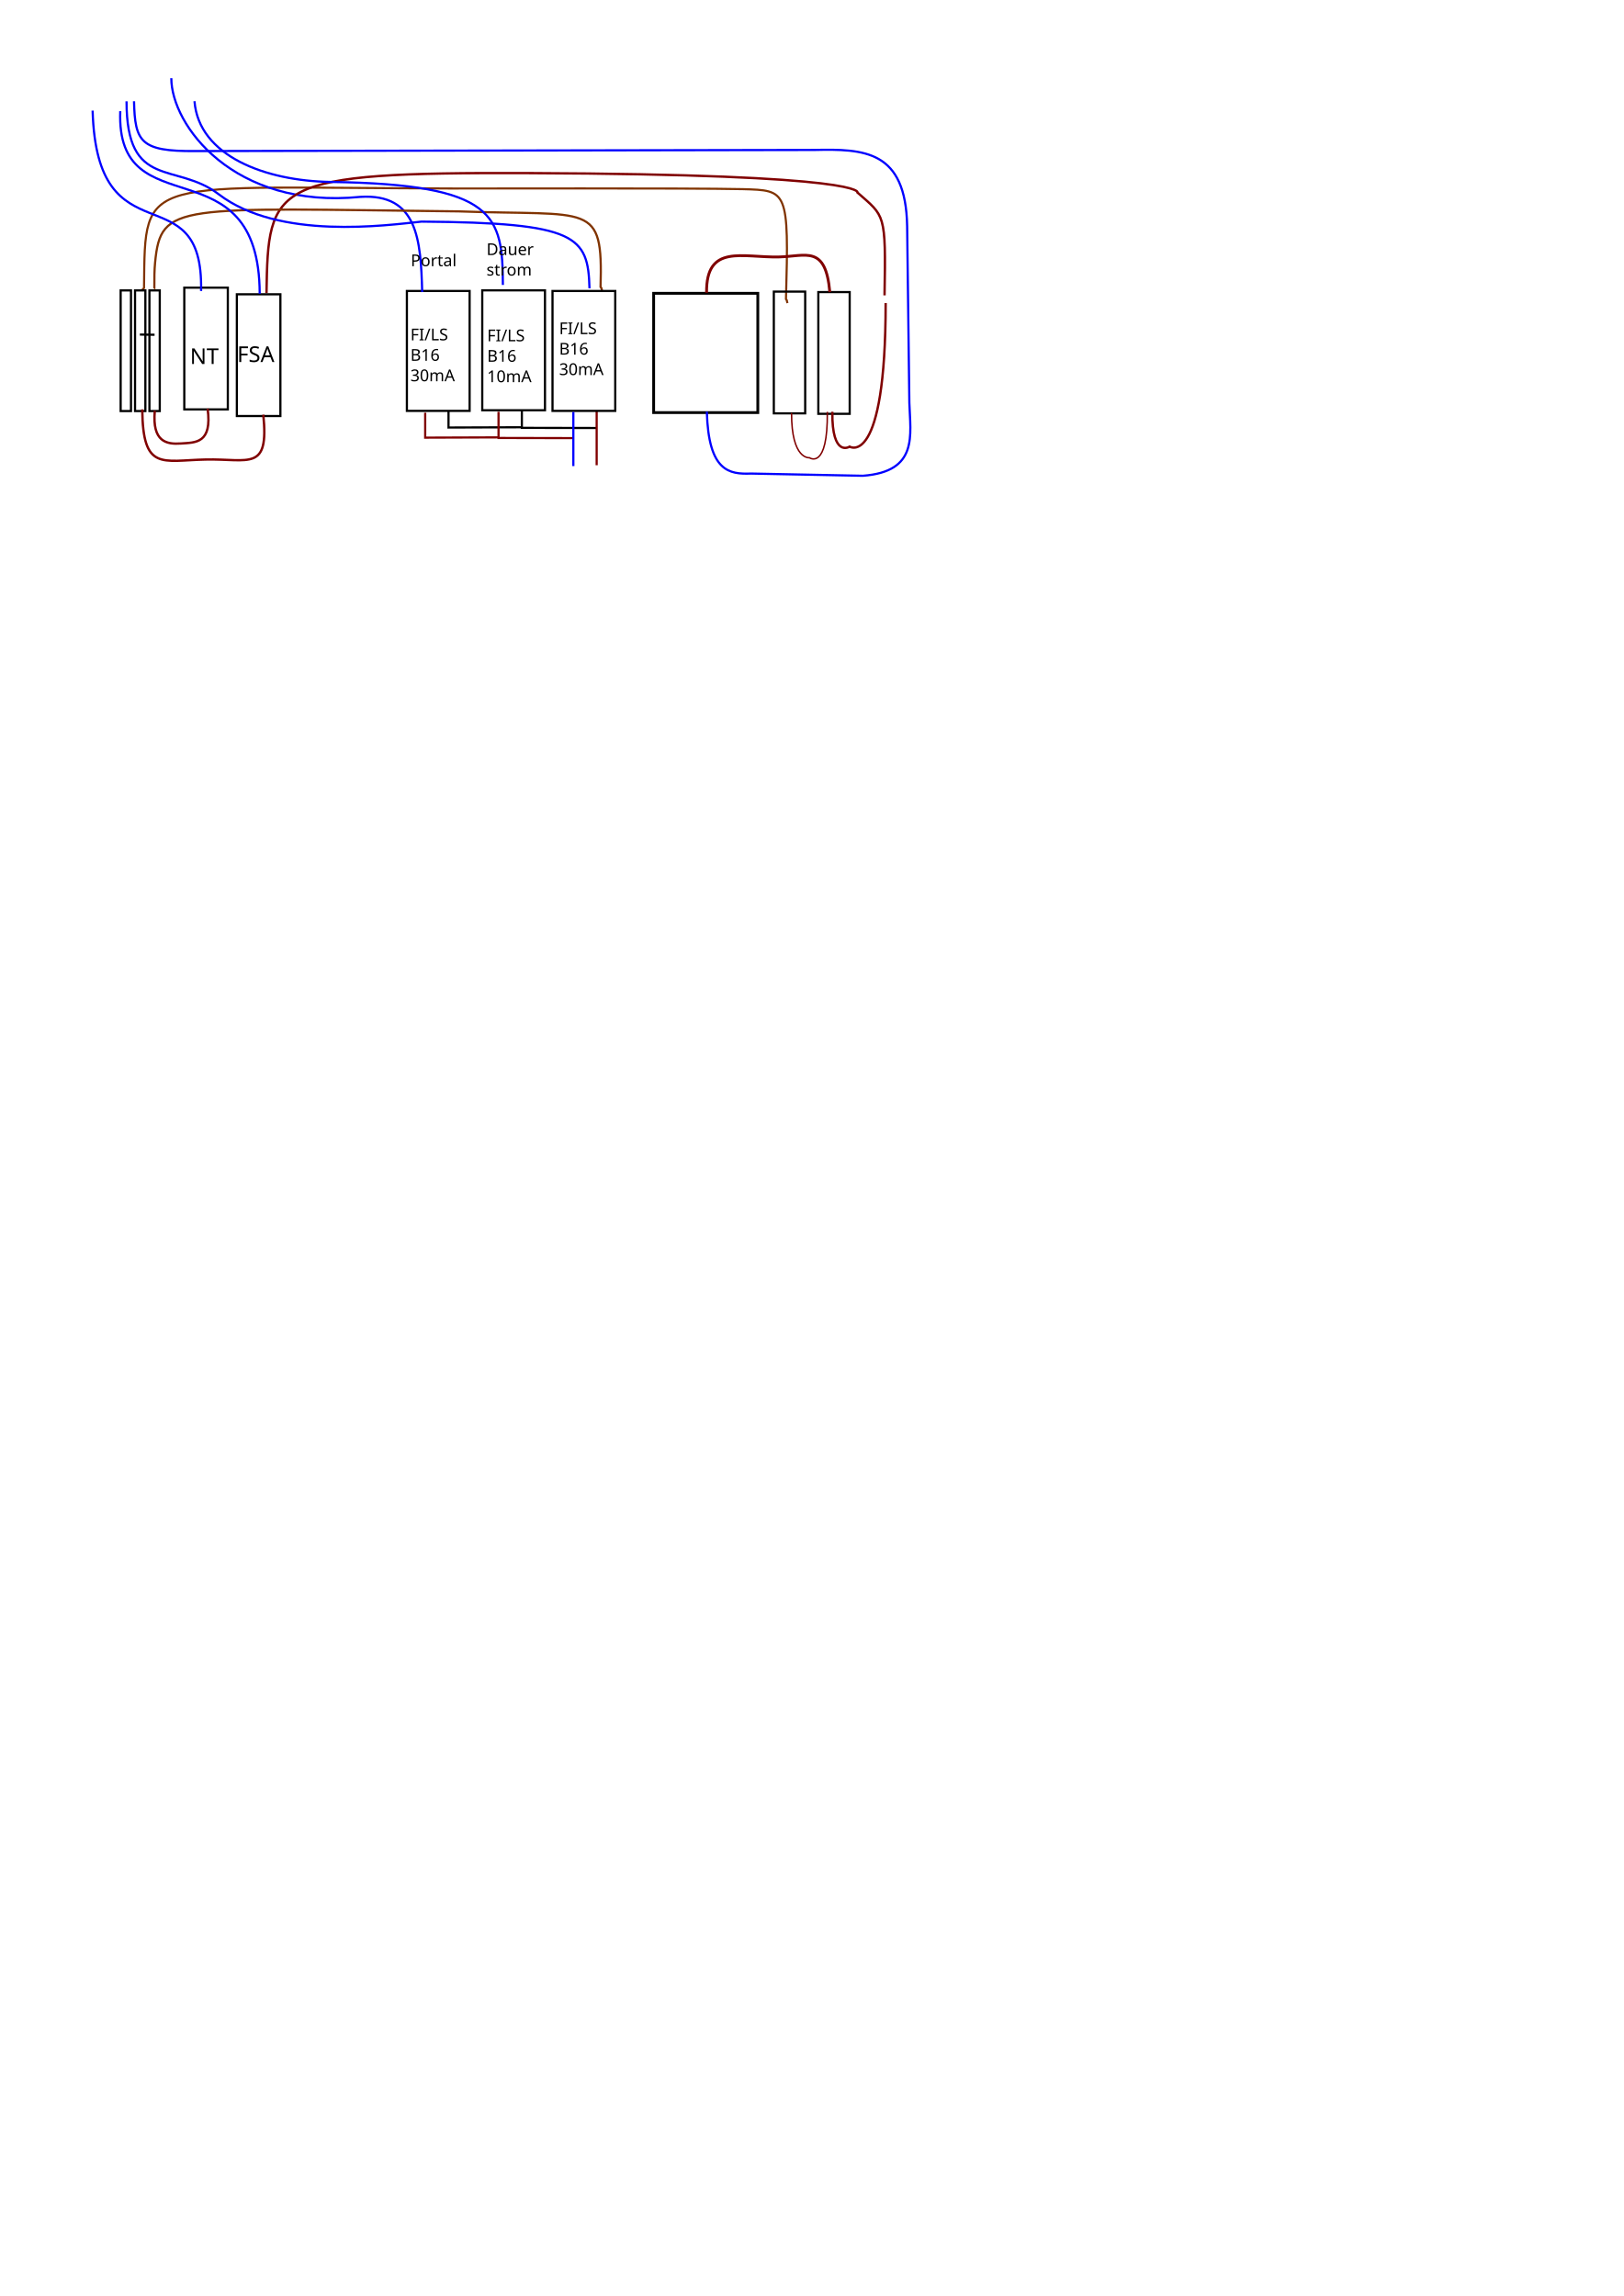
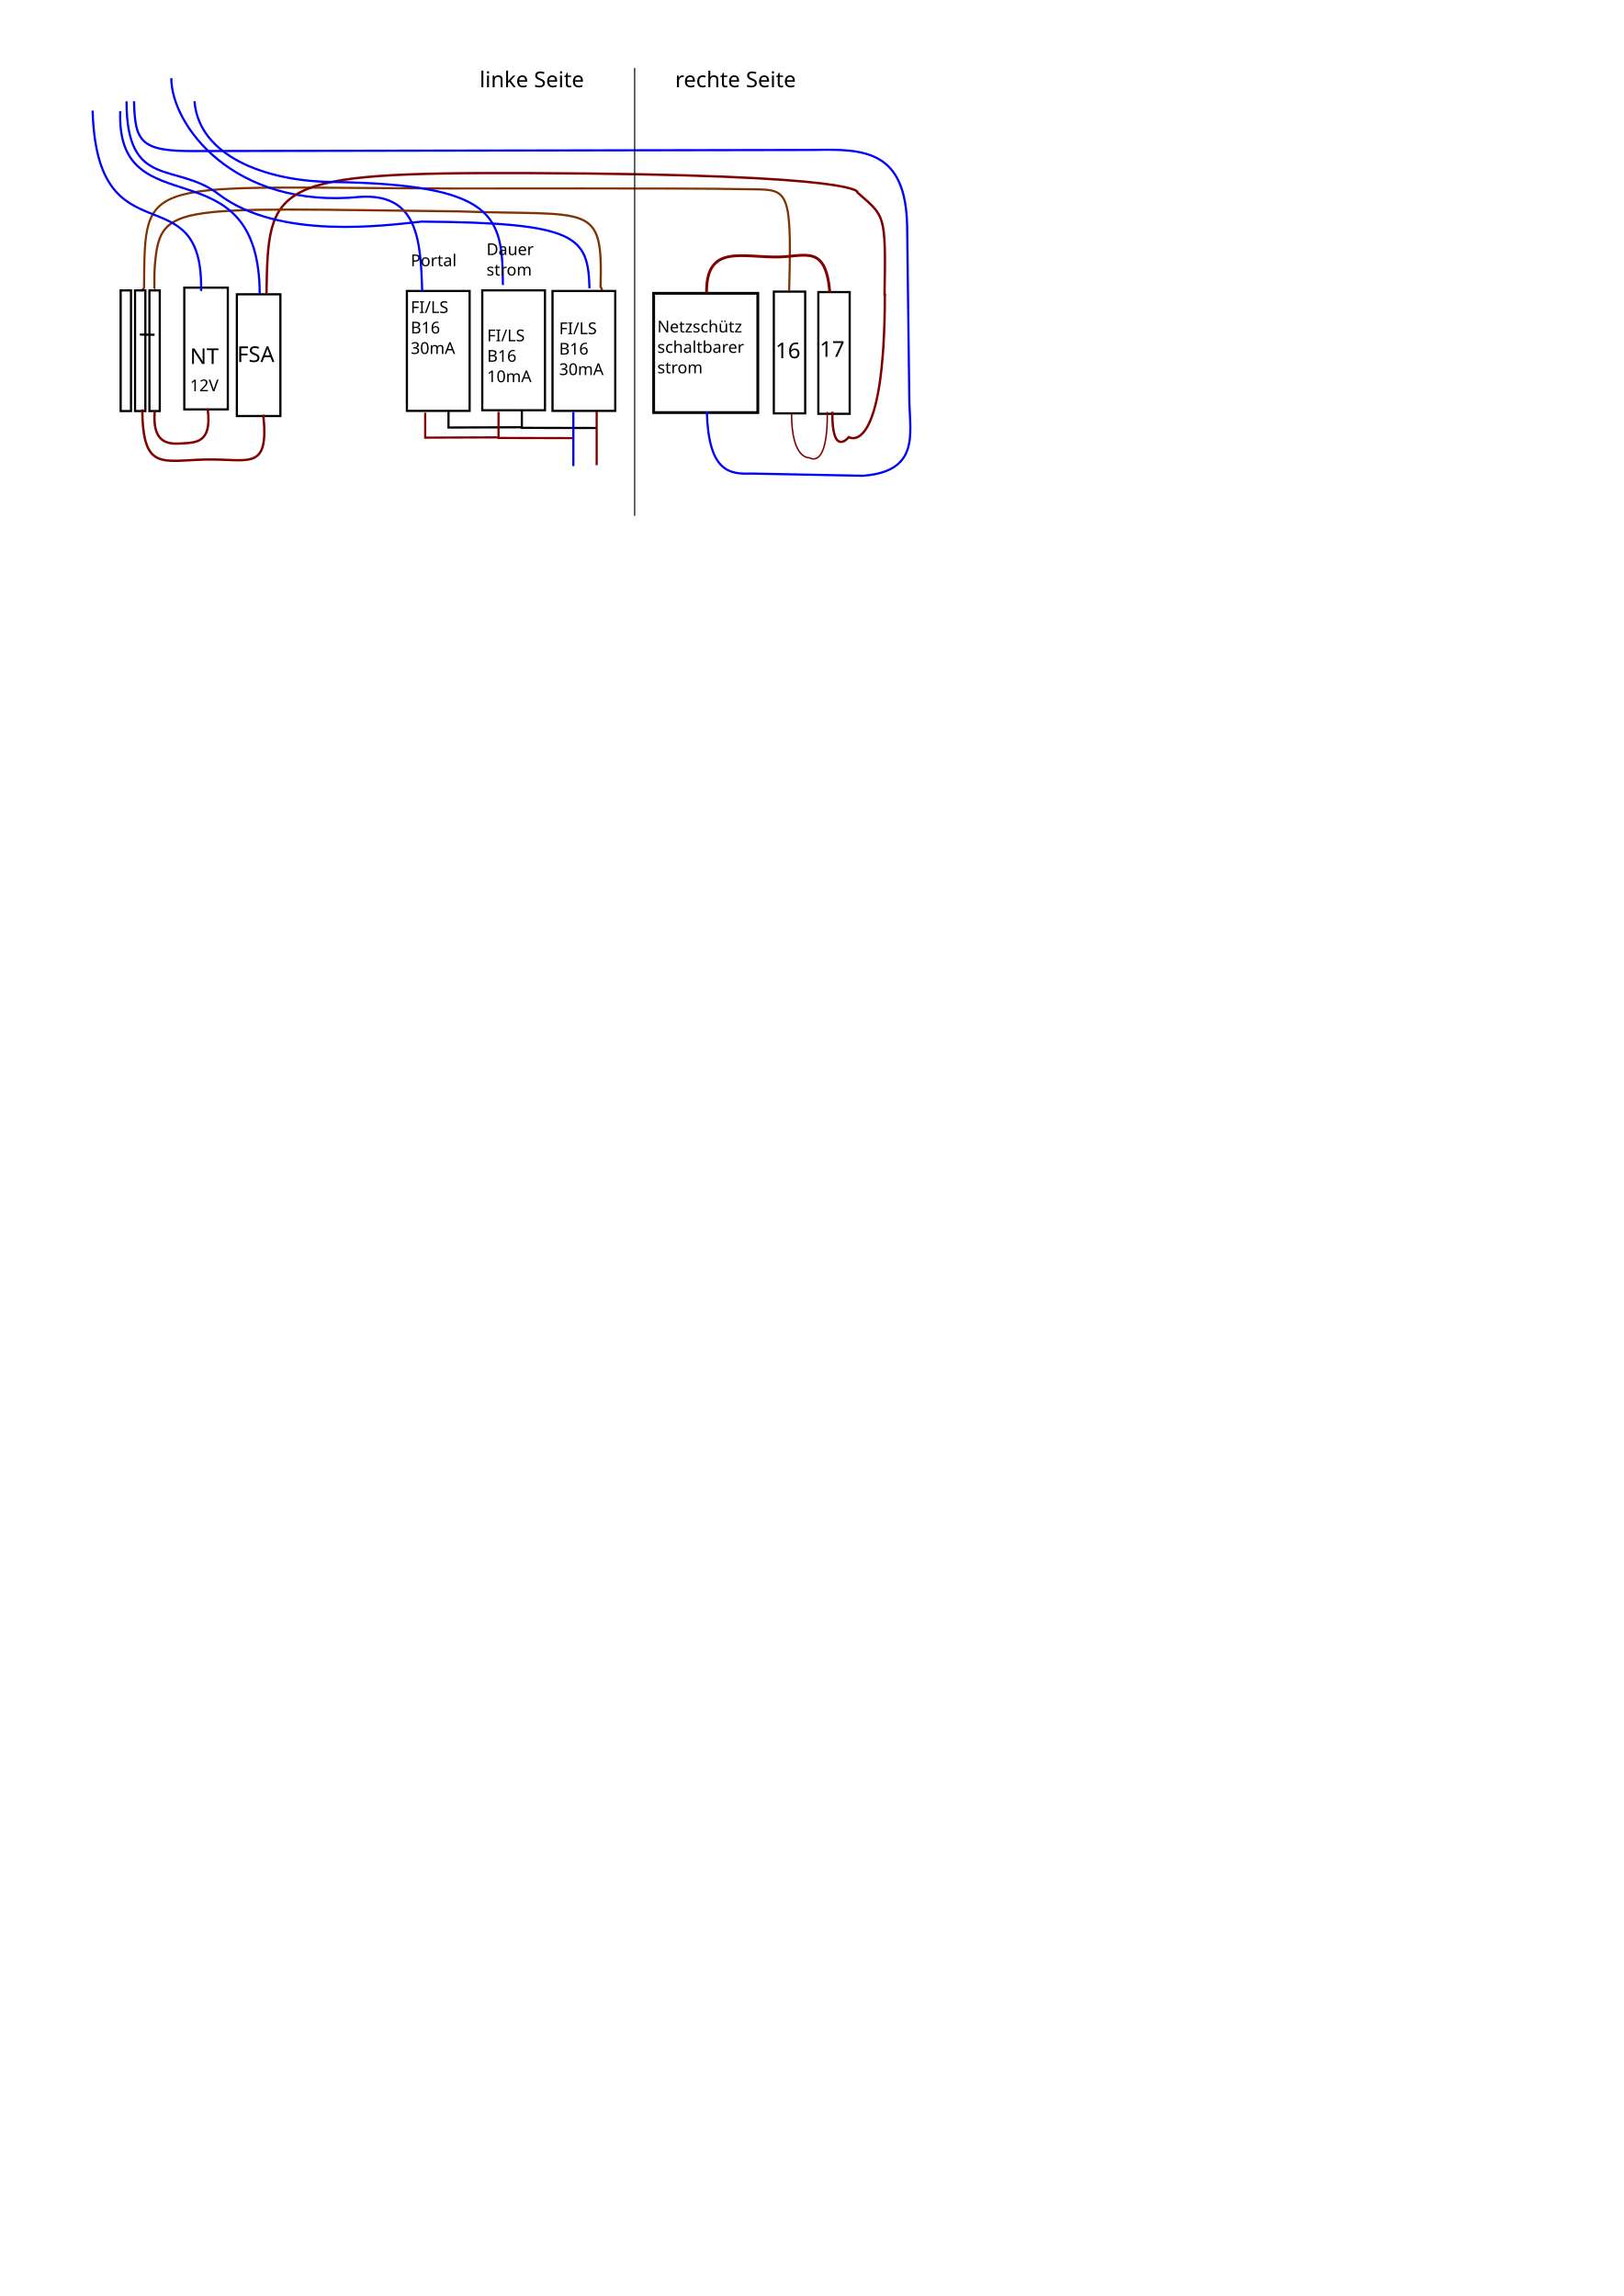
<svg xmlns="http://www.w3.org/2000/svg" width="210mm" height="297mm" viewBox="0 0 744.094 1052.362" id="svg2" version="1.1">
  <defs id="defs4" />
  <g id="layer1">
-     <path style="fill:none;fill-rule:evenodd;stroke:#803300;stroke-width:0.965px;stroke-linecap:butt;stroke-linejoin:miter;stroke-opacity:1" d="m 360.851,138.932 -0.333,-1.429 c -0.111,-0.119 -0.263,-0.207 -0.333,-0.357 1.416,-50.267 0.622,-49.874 -19.815,-50.453 C 316.557,86.134 210.421,86.477 210.235,86.411 63.885,86.094 66.587,79.418 66.004,131.409 c -0.055,0.178 0.097,0.408 0,0.564 -0.275,0.442 -0.7,0.752 -1.05,1.128" id="path3352-6" />
+     <path style="fill:none;fill-rule:evenodd;stroke:#803300;stroke-width:0.965px;stroke-linecap:butt;stroke-linejoin:miter;stroke-opacity:1" d="M 361.636,133.157 C 363.052,82.89 360.808,87.271 340.37,86.693 316.557,86.134 210.421,86.477 210.235,86.411 63.885,86.094 66.587,79.418 66.004,131.409 c -0.055,0.178 0.097,0.408 0,0.564 -0.275,0.442 -0.7,0.752 -1.05,1.128" id="path3352-6" />
    <rect style="fill:none;stroke:#000000;stroke-opacity:1" id="rect4215-2-0-6-7" width="28.745" height="54.954" x="221.004" y="133.083" />
    <rect style="fill:none;stroke:#000000;stroke-opacity:1" id="rect4215-2-0-6-6-1" width="28.745" height="54.954" x="186.466" y="133.369" />
    <path style="fill:none;fill-rule:evenodd;stroke:#0000ff;stroke-width:1px;stroke-linecap:butt;stroke-linejoin:miter;stroke-opacity:1" d="M 193.475,133.869 C 192.847,109.938 191.393,88.579 165.101,90.241 107.039,96.019 78.491,57.327 78.509,35.842" id="path4307-6" />
    <rect style="fill:none;stroke:#000000;stroke-width:1.285;stroke-opacity:1" id="rect4215-2-0-6-4-6" width="47.732" height="54.669" x="299.547" y="134.438" />
    <rect style="fill:none;stroke:#000000;stroke-opacity:1" id="rect4215-2-7-5-9-5" width="4.736" height="55.292" x="55.292" y="133.112" />
    <rect style="fill:none;stroke:#000000;stroke-opacity:1" id="rect4215-2-7-5-67-0" width="4.736" height="55.292" x="61.885" y="133.112" />
    <rect style="fill:none;stroke:#000000;stroke-opacity:1" id="rect4215-2-7-5-3-5" width="4.736" height="55.292" x="68.478" y="133.112" />
    <path style="fill:none;fill-rule:evenodd;stroke:#800000;stroke-width:1.081px;stroke-linecap:butt;stroke-linejoin:miter;stroke-opacity:1" d="m 122.123,134.357 c 0.808,-50.241 1.929,-55.459 120.001,-55.018 156.268,0.583 150.86,8.937 150.86,8.937 12.472,11.066 13.055,9.051 12.372,47.095" id="path4401-6" />
    <rect style="fill:none;stroke:#000000;stroke-opacity:1" id="rect4215-5-8" width="19.951" height="55.799" x="84.453" y="131.844" />
    <rect style="fill:none;stroke:#000000;stroke-opacity:1" id="rect4215-5-6-1" width="19.951" height="55.799" x="108.544" y="134.887" />
    <path style="fill:none;fill-rule:evenodd;stroke:#0000ff;stroke-width:1px;stroke-linecap:butt;stroke-linejoin:miter;stroke-opacity:1" d="m 61.419,46.417 c 0.414,18.599 3.019,23.025 27.894,22.822 l 283.802,-0.507 c 22.903,-0.519 42.016,0.11 42.602,34.994 l 1.014,80.868 c 0.444,14.93 4.283,31.557 -21.301,33.473 l -51.224,-1.014 c -10.051,0.4 -19.528,-0.923 -20.287,-28.401" id="path4437-8" />
    <path style="fill:none;fill-rule:evenodd;stroke:#800000;stroke-width:1.081px;stroke-linecap:butt;stroke-linejoin:miter;stroke-opacity:1" d="m 65.19,187.64 c 0.281,28.37 8.955,23.409 29.032,22.981 20.085,-0.429 29.134,5.67 26.44,-20.55" id="path4401-3-0" />
    <path style="fill:none;fill-rule:evenodd;stroke:#800000;stroke-width:1.081px;stroke-linecap:butt;stroke-linejoin:miter;stroke-opacity:1" d="m 70.931,188.302 c -1.24,14.169 5.291,15.442 11.975,14.97 6.684,-0.471 14.426,0.091 12.24,-15.986" id="path4401-3-1-6" />
    <rect style="fill:none;stroke:#000000;stroke-opacity:1" id="rect4215-2-7-1-7" width="14.373" height="55.799" x="375.013" y="133.873" />
-     <path style="fill:none;fill-rule:evenodd;stroke:#800000;stroke-width:1.081px;stroke-linecap:butt;stroke-linejoin:miter;stroke-opacity:1" d="m 381.432,188.729 c -0.226,21.27 7.918,15.985 7.918,15.985 0,0 16.531,10.24 16.52,-65.812" id="path4401-3-1-7-2" />
+     <path style="fill:none;fill-rule:evenodd;stroke:#800000;stroke-width:1.081px;stroke-linecap:butt;stroke-linejoin:miter;stroke-opacity:1" d="m 381.432,188.729 c -0.226,21.27 7.555,11.633 7.555,11.633 0,0 16.531,10.24 16.52,-65.812" id="path4401-3-1-7-2" />
    <path style="fill:none;fill-rule:evenodd;stroke:#800000;stroke-width:1.29px;stroke-linecap:butt;stroke-linejoin:miter;stroke-opacity:1" d="m 323.801,134.206 c -0.296,-22.657 16.507,-16.028 33.216,-16.435 12.503,-0.305 21.312,-5.64 23.268,16.131" id="path4401-4-8" />
    <path style="fill:none;fill-rule:evenodd;stroke:#803300;stroke-width:1px;stroke-linecap:butt;stroke-linejoin:miter;stroke-opacity:1" d="m 275.933,133.383 -0.357,-1.429 c -0.119,-0.119 -0.282,-0.207 -0.357,-0.357 1.111,-39.385 -4.251,-32.491 -64.96,-34.711 -129.307,-1.446 -136.538,-4.144 -139.191,23.504 -0.322,3.358 -0.381,7.163 -0.339,11.472 -0.059,0.178 0.104,0.407 0,0.564" id="path3352-2-1" />
    <path style="fill:none;fill-rule:evenodd;stroke:#0000ff;stroke-width:1px;stroke-linecap:butt;stroke-linejoin:miter;stroke-opacity:1" d="m 42.445,50.704 c 1.96,70.089 50.937,27.344 49.702,82.668" id="path4544-7" />
    <path style="fill:none;fill-rule:evenodd;stroke:#0000ff;stroke-width:1px;stroke-linecap:butt;stroke-linejoin:miter;stroke-opacity:1" d="m 55.112,50.959 c -2.098,54.366 63.616,13.65 63.903,83.682" id="path4544-2-2" />
    <path style="fill:none;fill-rule:evenodd;stroke:#0000ff;stroke-width:1px;stroke-linecap:butt;stroke-linejoin:miter;stroke-opacity:1" d="m 89.128,46.401 c 1.983,25.121 32.494,36.549 62.443,36.99 75.884,1.117 78.753,15.361 78.884,47.207" id="path4544-2-9-1" />
    <path style="fill:none;fill-rule:evenodd;stroke:#000000;stroke-width:1px;stroke-linecap:butt;stroke-linejoin:miter;stroke-opacity:1" d="m 239.151,188.108 0,7.993 34.195,0.074" id="path4593-77" />
    <path style="fill:none;fill-rule:evenodd;stroke:#800000;stroke-width:1px;stroke-linecap:butt;stroke-linejoin:miter;stroke-opacity:1" d="m 273.435,188.195 0,25.038" id="path4593-75-9" />
    <text xml:space="preserve" style="font-style:normal;font-weight:normal;font-size:10px;line-height:125%;font-family:sans-serif;letter-spacing:0px;word-spacing:0px;fill:#000000;fill-opacity:1;stroke:none;stroke-width:1px;stroke-linecap:butt;stroke-linejoin:miter;stroke-opacity:1" x="87.075" y="166.844" id="text4628-4">
      <tspan id="tspan4630-4" x="87.075" y="166.844">NT</tspan>
+       <tspan x="87.075" y="179.344" id="tspan4337" style="font-size:7.5px">12V</tspan>
    </text>
    <text xml:space="preserve" style="font-style:normal;font-weight:normal;font-size:10px;line-height:125%;font-family:sans-serif;letter-spacing:0px;word-spacing:0px;fill:#000000;fill-opacity:1;stroke:none;stroke-width:1px;stroke-linecap:butt;stroke-linejoin:miter;stroke-opacity:1" x="108.684" y="165.925" id="text4628-3-3">
      <tspan x="108.684" y="165.925" id="tspan4650-2">FSA</tspan>
    </text>
    <path style="fill:none;fill-rule:evenodd;stroke:#000000;stroke-width:1px;stroke-linecap:butt;stroke-linejoin:miter;stroke-opacity:1" d="m 64.102,153.344 6.731,0.089" id="path4654-1" />
    <rect style="fill:none;stroke:#000000;stroke-opacity:1" id="rect4215-2-7-1-7-6" width="14.373" height="55.799" x="354.619" y="133.66" />
    <path style="fill:none;fill-rule:evenodd;stroke:#800000;stroke-width:0.674px;stroke-linecap:butt;stroke-linejoin:miter;stroke-opacity:1" d="m 362.751,189.281 c -0.086,21.565 8.198,20.517 8.198,20.517 0,0 8.48,5.953 8.185,-21.032" id="path4401-3-1-7-2-6" />
-     <text xml:space="preserve" style="font-style:normal;font-weight:normal;font-size:10px;line-height:125%;font-family:sans-serif;letter-spacing:0px;word-spacing:0px;fill:#000000;fill-opacity:1;stroke:none;stroke-width:1px;stroke-linecap:butt;stroke-linejoin:miter;stroke-opacity:1" x="188.076" y="155.989" id="text4628-3-3-6">
-       <tspan x="188.076" y="155.989" id="tspan4650-2-7" style="font-size:7.5px">FI/LS</tspan>
-       <tspan x="188.076" y="165.364" id="tspan3436" style="font-size:7.5px">B16</tspan>
-       <tspan x="188.076" y="174.739" id="tspan3438" style="font-size:7.5px">30mA</tspan>
-       <tspan x="188.076" y="184.114" id="tspan3440" />
+     <text xml:space="preserve" style="font-style:normal;font-weight:normal;font-size:10px;line-height:125%;font-family:sans-serif;letter-spacing:0px;word-spacing:0px;fill:#000000;fill-opacity:1;stroke:none;stroke-width:1px;stroke-linecap:butt;stroke-linejoin:miter;stroke-opacity:1" x="301.22" y="152.362" id="text4628-3-3-6">
+       <tspan x="301.22" y="152.362" id="tspan3438" style="font-size:7.5px">Netzschütz</tspan>
+       <tspan x="301.22" y="161.737" style="font-size:7.5px" id="tspan4221">schaltbarer</tspan>
+       <tspan x="301.22" y="171.112" style="font-size:7.5px" id="tspan4223">strom</tspan>
+       <tspan x="301.22" y="180.487" id="tspan3440" />
    </text>
    <text xml:space="preserve" style="font-style:normal;font-weight:normal;font-size:10px;line-height:125%;font-family:sans-serif;letter-spacing:0px;word-spacing:0px;fill:#000000;fill-opacity:1;stroke:none;stroke-width:1px;stroke-linecap:butt;stroke-linejoin:miter;stroke-opacity:1" x="223.227" y="156.431" id="text4628-3-3-6-7">
      <tspan x="223.227" y="156.431" style="font-size:7.5px" id="tspan3586">FI/LS</tspan>
      <tspan x="223.227" y="165.806" id="tspan3436-0" style="font-size:7.5px">B16</tspan>
      <tspan x="223.227" y="175.181" style="font-size:7.5px" id="tspan3469">10mA</tspan>
      <tspan x="223.227" y="184.556" id="tspan3440-1" />
    </text>
    <text xml:space="preserve" style="font-style:normal;font-weight:normal;font-size:40px;line-height:125%;font-family:sans-serif;letter-spacing:0px;word-spacing:0px;fill:#000000;fill-opacity:1;stroke:none;stroke-width:1px;stroke-linecap:butt;stroke-linejoin:miter;stroke-opacity:1" x="188.217" y="122.008" id="text3515">
      <tspan id="tspan3517" x="188.217" y="122.008" style="font-size:7.5px">Portal</tspan>
    </text>
    <text xml:space="preserve" style="font-style:normal;font-weight:normal;font-size:40px;line-height:125%;font-family:sans-serif;letter-spacing:0px;word-spacing:0px;fill:#000000;fill-opacity:1;stroke:none;stroke-width:1px;stroke-linecap:butt;stroke-linejoin:miter;stroke-opacity:1" x="222.934" y="116.922" id="text3519">
      <tspan id="tspan3521" x="222.934" y="116.922" style="font-size:7.5px">Dauer</tspan>
      <tspan x="222.934" y="126.297" id="tspan3523" style="font-size:7.5px">strom</tspan>
    </text>
    <rect style="fill:none;stroke:#000000;stroke-opacity:1" id="rect4215-2-0-6-6-1-9" width="28.745" height="54.954" x="253.199" y="133.374" />
    <text xml:space="preserve" style="font-style:normal;font-weight:normal;font-size:10px;line-height:125%;font-family:sans-serif;letter-spacing:0px;word-spacing:0px;fill:#000000;fill-opacity:1;stroke:none;stroke-width:1px;stroke-linecap:butt;stroke-linejoin:miter;stroke-opacity:1" x="256.226" y="153.16" id="text4628-3-3-6-0">
      <tspan x="256.226" y="153.16" id="tspan4650-2-7-47" style="font-size:7.5px">FI/LS</tspan>
      <tspan x="256.226" y="162.535" id="tspan3436-4" style="font-size:7.5px">B16</tspan>
      <tspan x="256.226" y="171.91" id="tspan3438-2" style="font-size:7.5px">30mA</tspan>
      <tspan x="256.226" y="181.285" id="tspan3440-7" />
    </text>
    <path style="fill:none;fill-rule:evenodd;stroke:#000000;stroke-width:1px;stroke-linecap:butt;stroke-linejoin:miter;stroke-opacity:1" d="m 205.54,188.549 0,7.406 33.704,-0.122" id="path4593-77-8" />
    <path style="fill:none;fill-rule:evenodd;stroke:#800000;stroke-width:1px;stroke-linecap:butt;stroke-linejoin:miter;stroke-opacity:1" d="m 228.464,188.744 0,11.993 34.195,0.074" id="path4593-77-82" />
    <path style="fill:none;fill-rule:evenodd;stroke:#0000ff;stroke-width:1px;stroke-linecap:butt;stroke-linejoin:miter;stroke-opacity:1" d="m 262.748,188.831 0,24.794" id="path4593-75-9-8" />
    <path style="fill:none;fill-rule:evenodd;stroke:#800000;stroke-width:1px;stroke-linecap:butt;stroke-linejoin:miter;stroke-opacity:1" d="m 194.852,189.185 0,11.406 33.704,-0.122" id="path4593-77-8-7" />
    <path style="fill:none;fill-rule:evenodd;stroke:#0000ff;stroke-width:1px;stroke-linecap:butt;stroke-linejoin:miter;stroke-opacity:1" d="m 270.143,132.145 c -0.627,-23.931 -5.708,-30.06 -76.967,-30.573 -16.012,1.669 -65.294,8.616 -92.907,-12.504 C 80.578,74.008 57.982,87.38 57.99,46.447" id="path4307-6-3" />
+     <text xml:space="preserve" style="font-style:normal;font-weight:normal;font-size:10px;line-height:125%;font-family:sans-serif;letter-spacing:0px;word-spacing:0px;fill:#000000;fill-opacity:1;stroke:none;stroke-width:1px;stroke-linecap:butt;stroke-linejoin:miter;stroke-opacity:1" x="188.202" y="143.47" id="text4628-3-3-6-3">
+       <tspan x="188.202" y="143.47" id="tspan4650-2-7-6" style="font-size:7.5px">FI/LS</tspan>
+       <tspan x="188.202" y="152.845" id="tspan3436-7" style="font-size:7.5px">B16</tspan>
+       <tspan x="188.202" y="162.22" id="tspan3438-5" style="font-size:7.5px">30mA</tspan>
+       <tspan x="188.202" y="171.595" id="tspan3440-3" />
+     </text>
+     <path style="fill:none;fill-rule:evenodd;stroke:#000000;stroke-width:0.5;stroke-linecap:butt;stroke-linejoin:miter;stroke-miterlimit:4;stroke-dasharray:none;stroke-opacity:1" d="m 290.837,236.423 0,-205.254" id="path4225" />
+     <text xml:space="preserve" style="font-style:normal;font-weight:normal;font-size:10px;line-height:125%;font-family:sans-serif;letter-spacing:0px;word-spacing:0px;fill:#000000;fill-opacity:1;stroke:none;stroke-width:1px;stroke-linecap:butt;stroke-linejoin:miter;stroke-opacity:1" x="309.404" y="39.974" id="text4628-3-3-6-5">
+       <tspan x="309.404" y="39.974" id="tspan3440-12">rechte Seite</tspan>
+     </text>
+     <text xml:space="preserve" style="font-style:normal;font-weight:normal;font-size:10px;line-height:125%;font-family:sans-serif;letter-spacing:0px;word-spacing:0px;fill:#000000;fill-opacity:1;stroke:none;stroke-width:1px;stroke-linecap:butt;stroke-linejoin:miter;stroke-opacity:1" x="219.77" y="39.974" id="text4628-3-3-6-5-7">
+       <tspan x="219.77" y="39.974" id="tspan3440-12-0">linke Seite</tspan>
+     </text>
+     <text xml:space="preserve" style="font-style:normal;font-weight:normal;font-size:10px;line-height:125%;font-family:sans-serif;letter-spacing:0px;word-spacing:0px;fill:#000000;fill-opacity:1;stroke:none;stroke-width:1px;stroke-linecap:butt;stroke-linejoin:miter;stroke-opacity:1" x="355.372" y="164.206" id="text4628-3-3-6-9">
+       <tspan x="355.372" y="164.206" id="tspan3440-6">16</tspan>
+     </text>
+     <text xml:space="preserve" style="font-style:normal;font-weight:normal;font-size:10px;line-height:125%;font-family:sans-serif;letter-spacing:0px;word-spacing:0px;fill:#000000;fill-opacity:1;stroke:none;stroke-width:1px;stroke-linecap:butt;stroke-linejoin:miter;stroke-opacity:1" x="375.623" y="163.546" id="text4628-3-3-6-9-2">
+       <tspan x="375.623" y="163.546" id="tspan3440-6-6">17</tspan>
+     </text>
  </g>
</svg>
